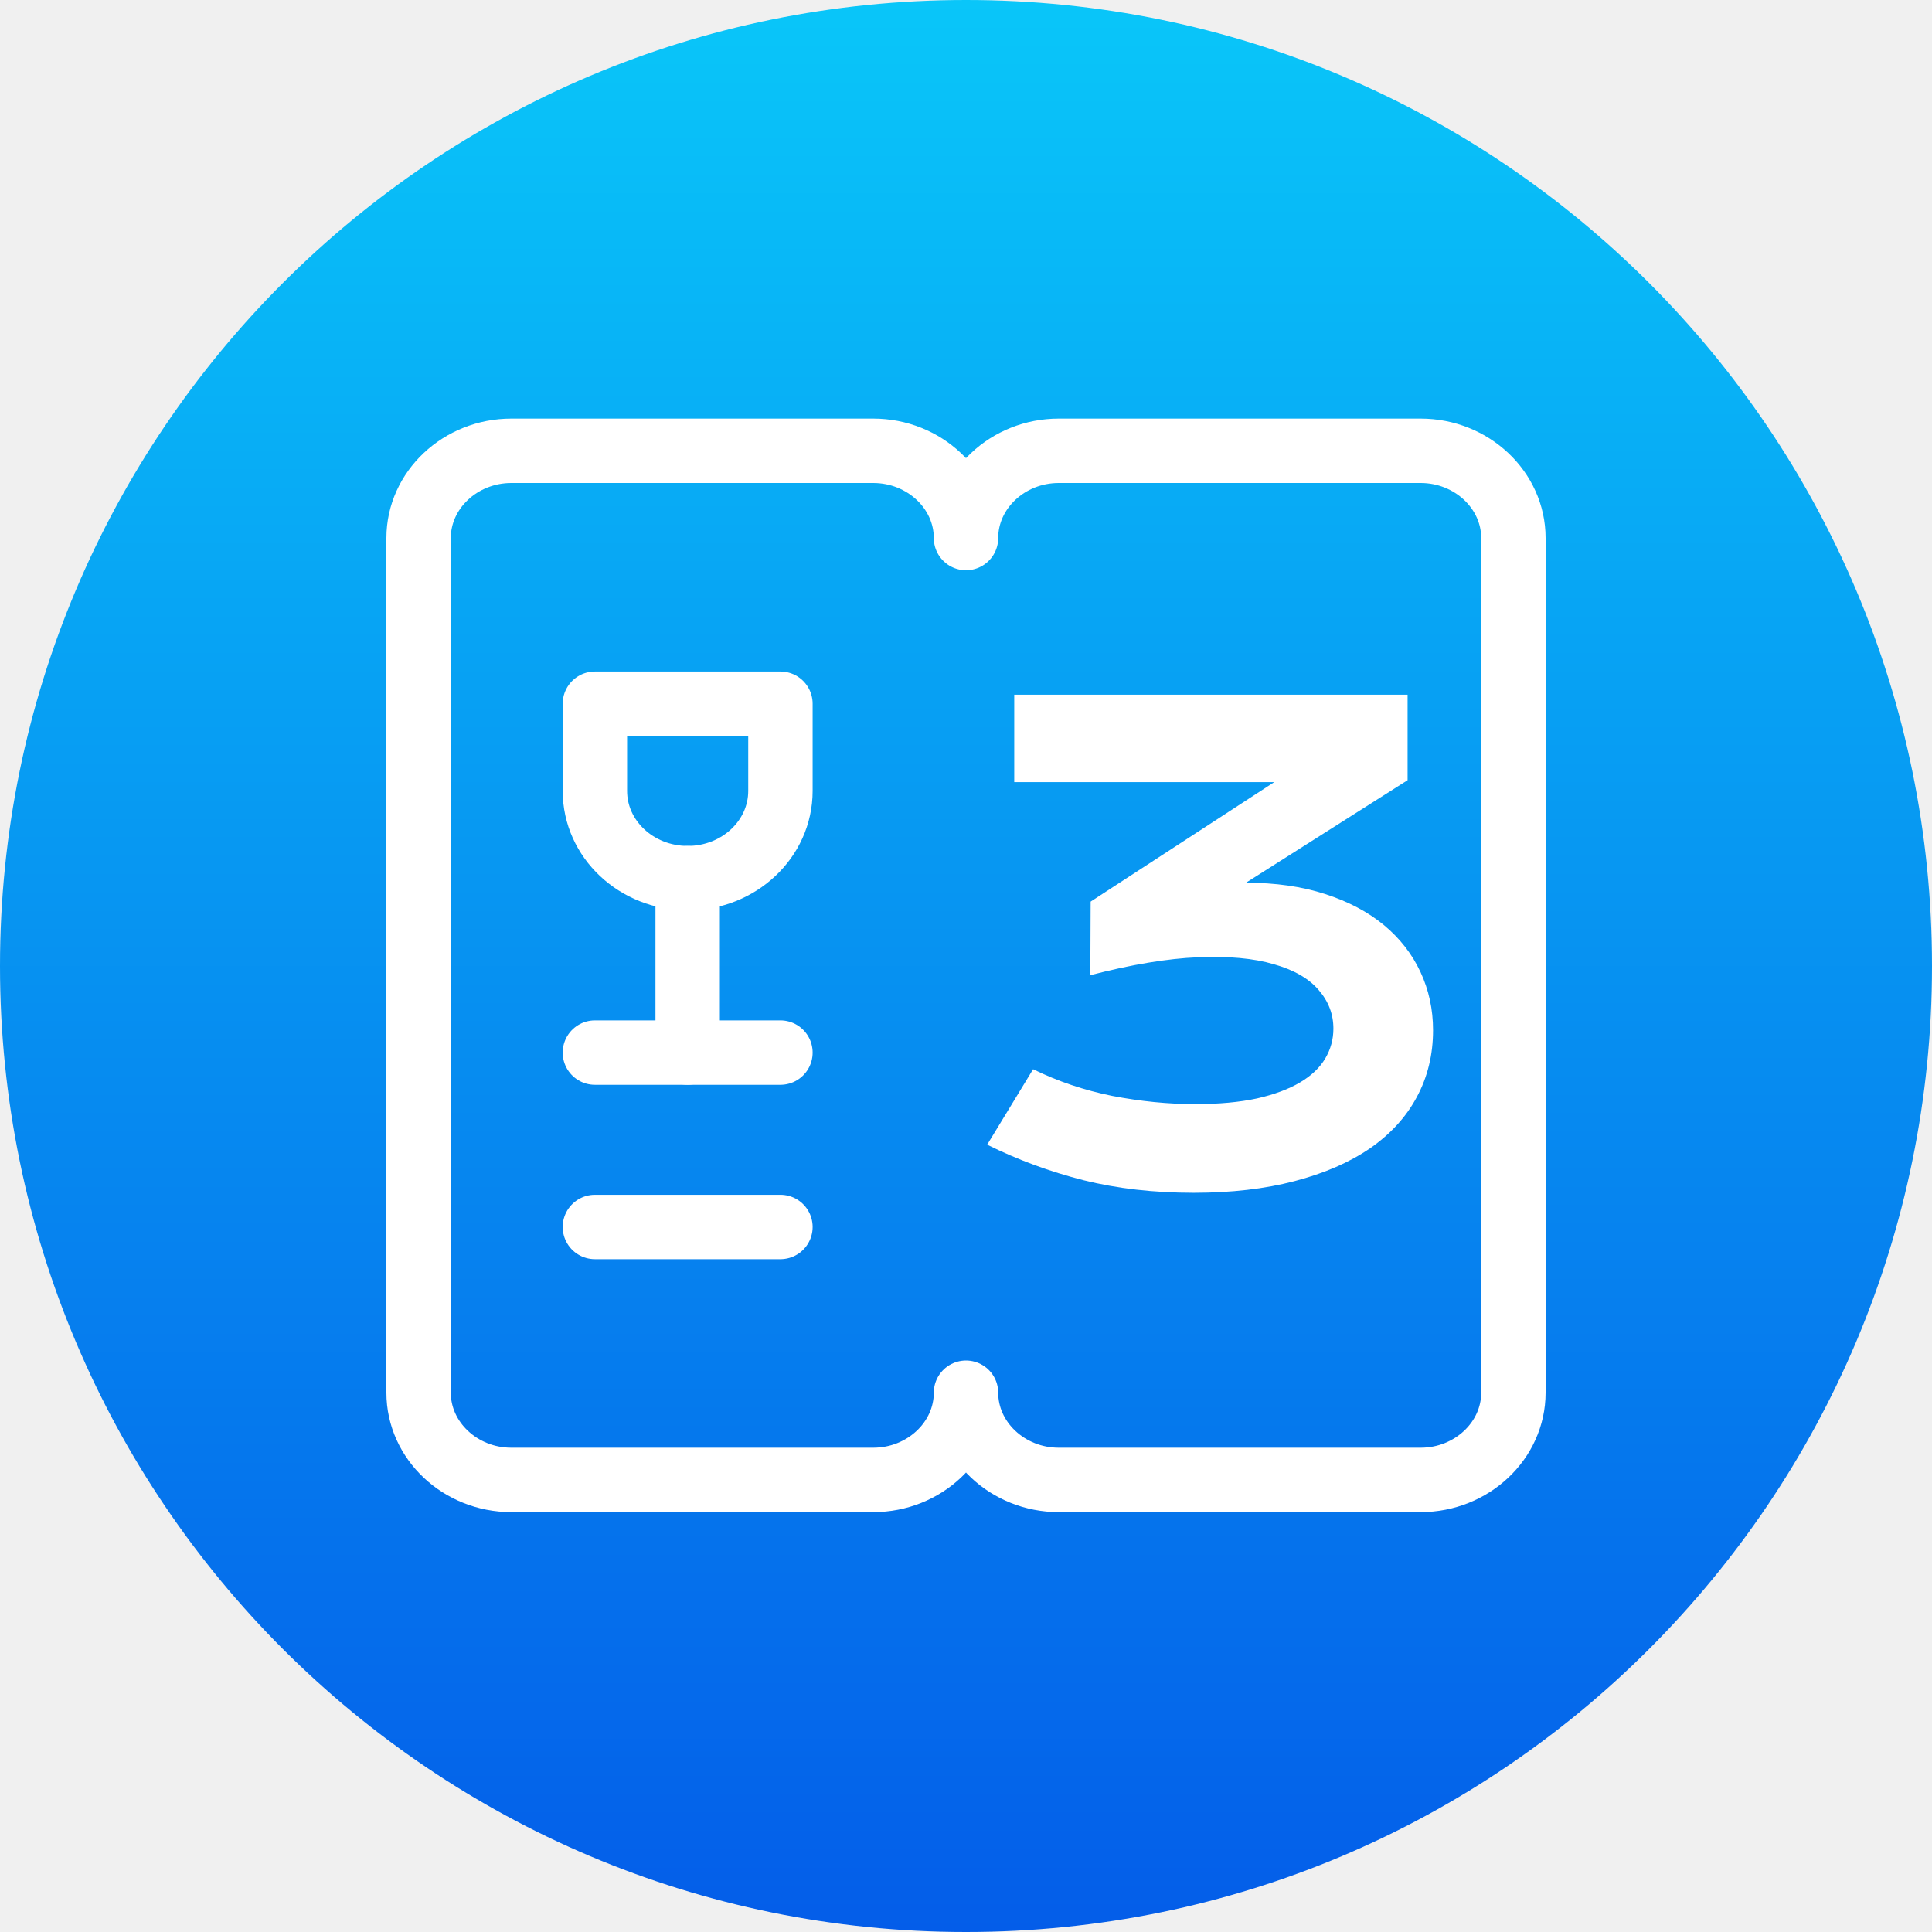
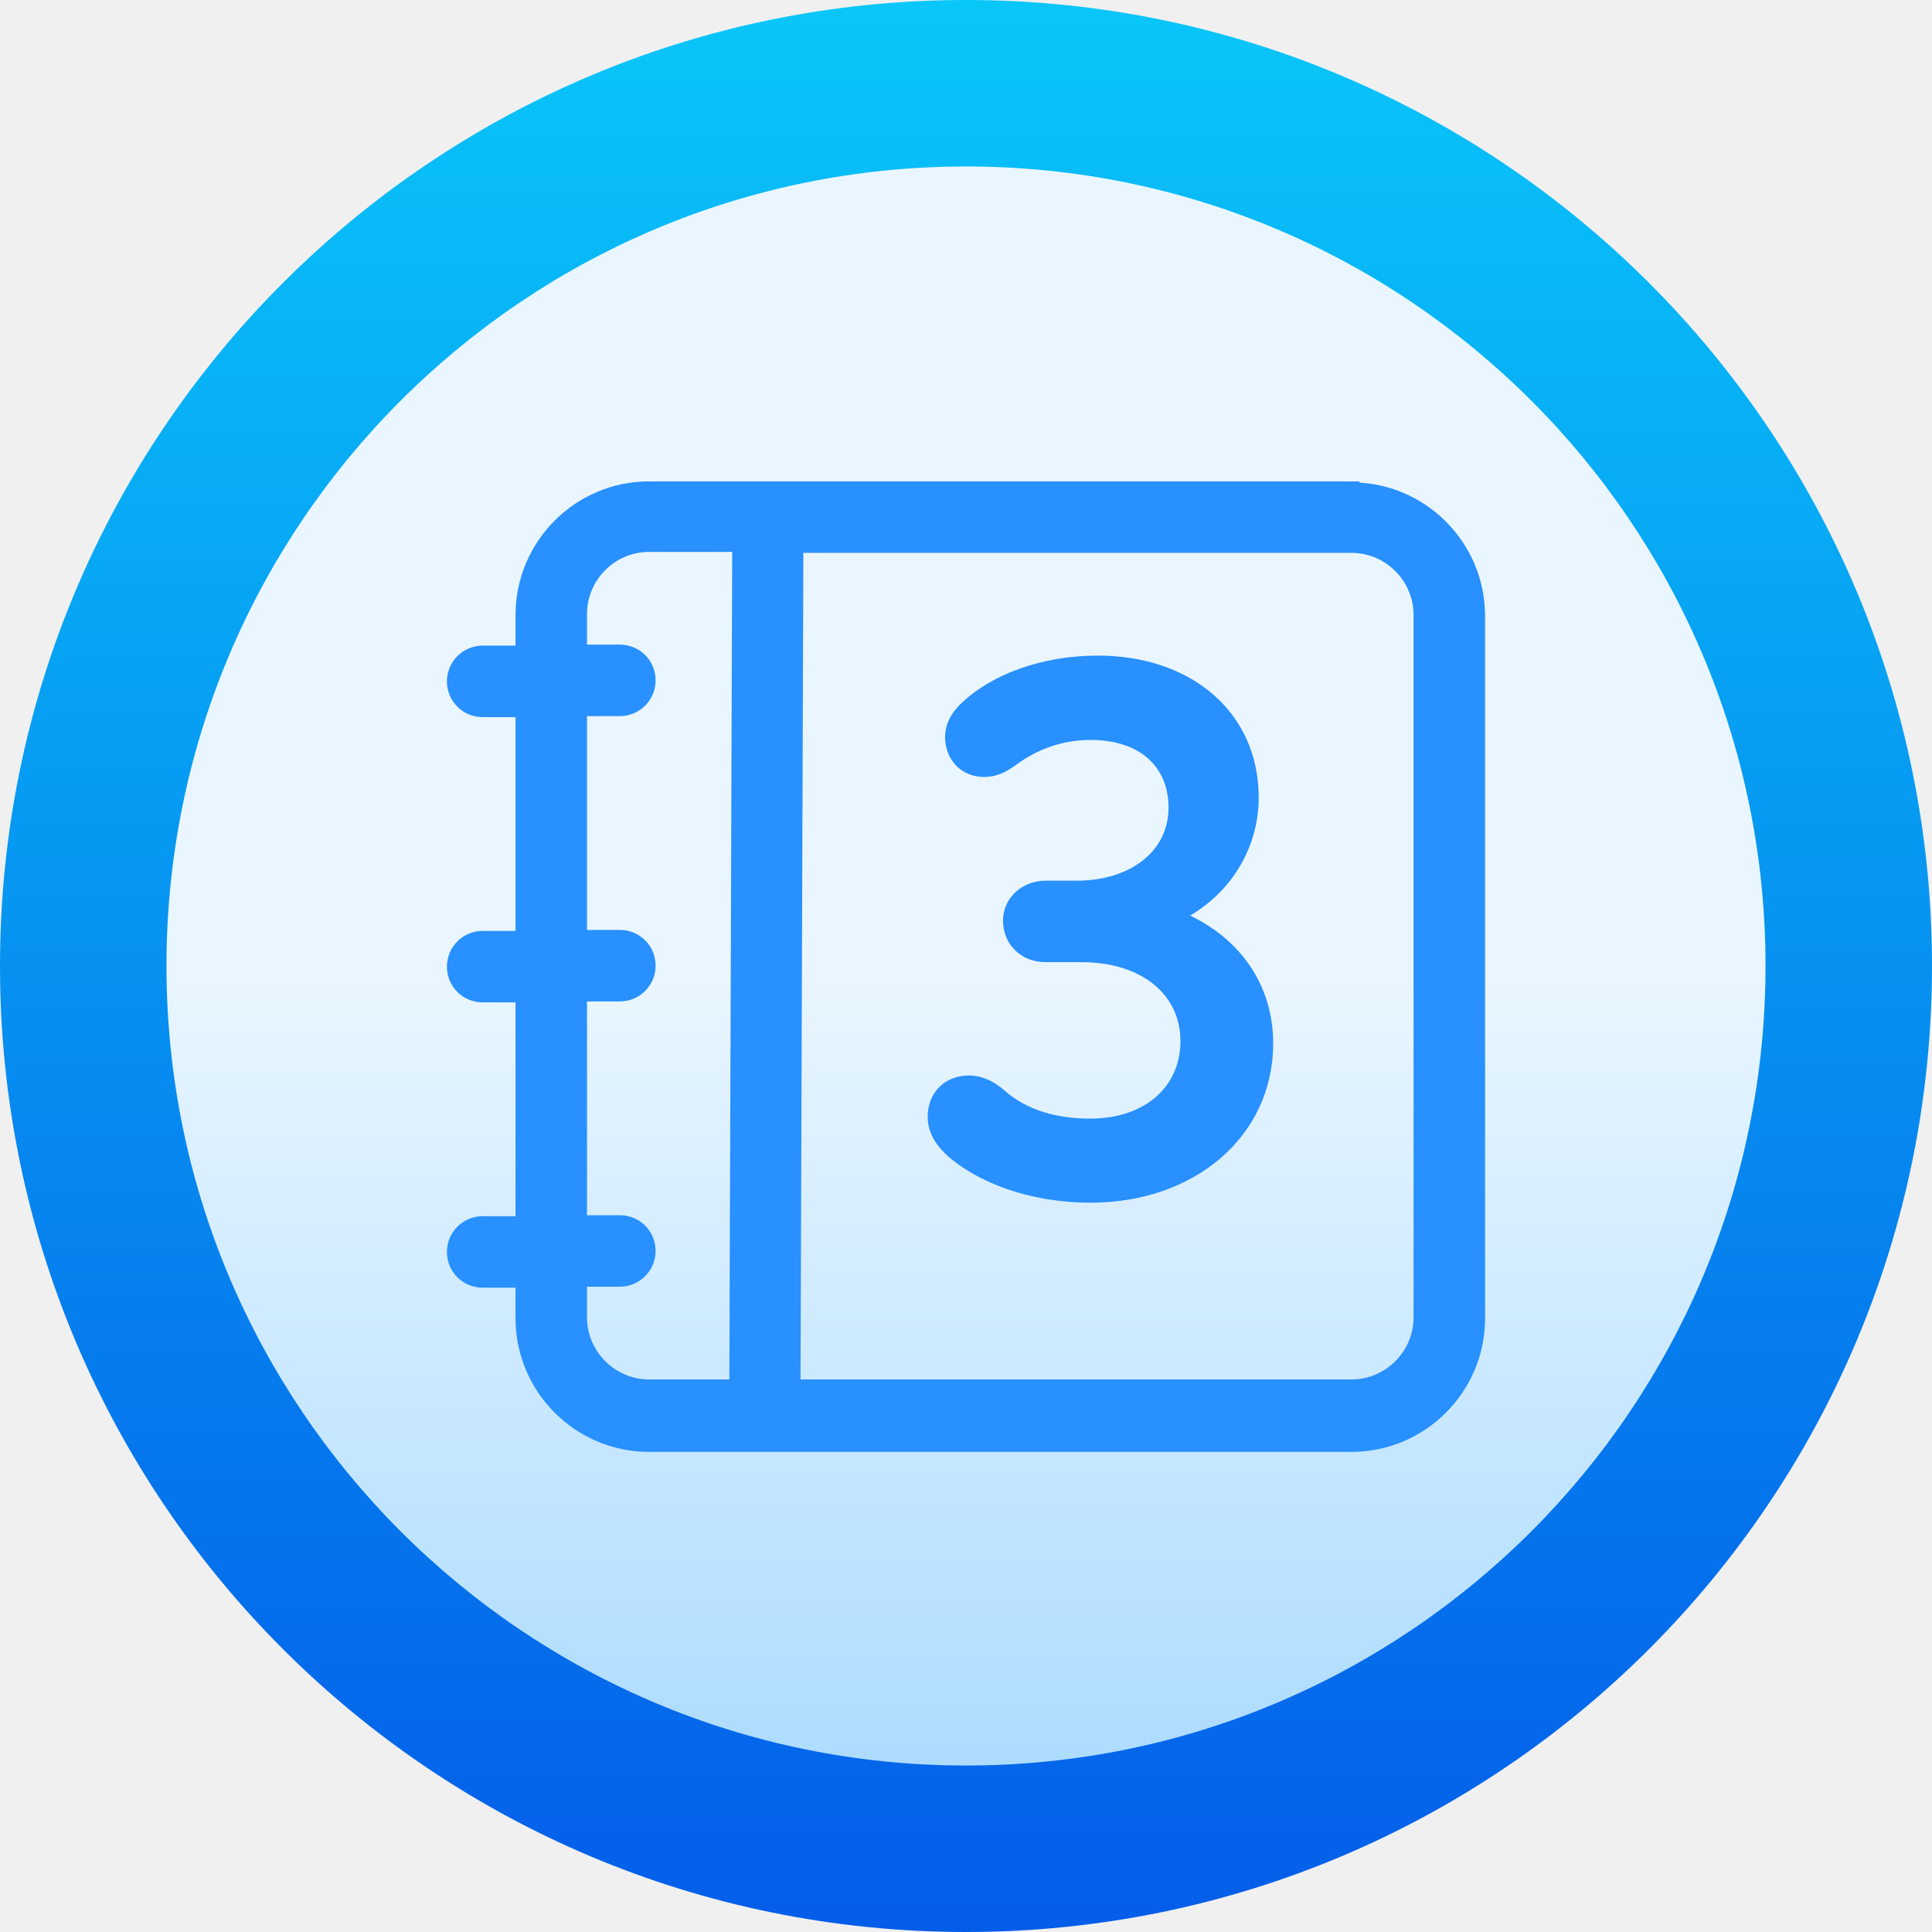
- <svg xmlns="http://www.w3.org/2000/svg" width="60" height="60" viewBox="0 0 60 60" fill="none">
-   <path d="M30 60C46.569 60 60 46.569 60 30C60 13.431 46.569 0 30 0C13.431 0 0 13.431 0 30C0 46.569 13.431 60 30 60Z" fill="url(#paint0_linear_301_173)" />
-   <path d="M21.356 27.271C19.765 27.271 18.475 26.059 18.475 24.563V21.855H24.237V24.563C24.237 26.059 22.947 27.271 21.356 27.271Z" stroke="white" stroke-width="2" stroke-miterlimit="10" stroke-linecap="round" stroke-linejoin="round" />
-   <path d="M21.356 27.271V32.688" stroke="white" stroke-width="2" stroke-miterlimit="10" stroke-linecap="round" stroke-linejoin="round" />
-   <path d="M18.475 32.689H24.237" stroke="white" stroke-width="2" stroke-miterlimit="10" stroke-linecap="round" stroke-linejoin="round" />
-   <path d="M18.475 38.105H24.237" stroke="white" stroke-width="2" stroke-miterlimit="10" stroke-linecap="round" stroke-linejoin="round" />
-   <path d="M47 16.709V43.252C47 44.741 45.703 45.96 44.119 45.96H32.881C31.297 45.96 30 44.741 30 43.252C30 44.741 28.703 45.96 27.119 45.96H15.881C14.297 45.96 13 44.741 13 43.252V16.709C13 15.219 14.297 14 15.881 14H27.119C28.703 14 30 15.219 30 16.709C30 15.219 31.297 14 32.881 14H44.119C45.703 14 47 15.219 47 16.709Z" stroke="white" stroke-width="2" stroke-miterlimit="10" stroke-linecap="round" stroke-linejoin="round" />
-   <path d="M32.084 33.205C32.852 33.583 33.672 33.859 34.544 34.035C35.423 34.204 36.279 34.289 37.113 34.289C37.855 34.289 38.496 34.23 39.037 34.113C39.577 33.99 40.023 33.824 40.374 33.615C40.726 33.407 40.986 33.16 41.156 32.873C41.325 32.587 41.41 32.277 41.41 31.945C41.41 31.496 41.257 31.096 40.951 30.744C40.645 30.386 40.179 30.119 39.554 29.943C38.936 29.761 38.151 29.689 37.201 29.729C36.257 29.768 35.143 29.953 33.861 30.285L33.871 28L39.574 24.289H31.498V21.574H43.714V24.23L38.695 27.414C39.613 27.414 40.433 27.531 41.156 27.766C41.878 28 42.487 28.322 42.982 28.732C43.477 29.143 43.854 29.628 44.115 30.188C44.375 30.747 44.505 31.35 44.505 31.994C44.505 32.756 44.336 33.449 43.998 34.074C43.666 34.693 43.181 35.223 42.542 35.666C41.904 36.102 41.123 36.441 40.199 36.682C39.281 36.922 38.239 37.043 37.074 37.043C35.837 37.043 34.694 36.913 33.646 36.652C32.598 36.385 31.602 36.018 30.658 35.549L32.084 33.205Z" fill="white" />
+ <svg xmlns="http://www.w3.org/2000/svg" id="Layer_1" data-name="Layer 1" viewBox="0 0 60 60">
  <defs>
-     <linearGradient id="paint0_linear_301_173" x1="30" y1="0" x2="30" y2="60" gradientUnits="userSpaceOnUse">
-       <stop stop-color="#09C6F9" />
-       <stop offset="1" stop-color="#045DE9" />
+     <linearGradient id="linear-gradient" x1="30" y1="-18" x2="30" y2="-78" gradientTransform="translate(0 -18) scale(1 -1)" gradientUnits="userSpaceOnUse">
+       <stop offset="0" stop-color="#09c6f9" />
+       <stop offset="1" stop-color="#045de9" />
+     </linearGradient>
+     <linearGradient id="linear-gradient-2" x1="-1236.96" y1="-327.97" x2="-1187.3" y2="-327.97" gradientTransform="translate(357.97 -1182.13) rotate(-90)" gradientUnits="userSpaceOnUse">
+       <stop offset="0" stop-color="#addcff" />
+       <stop offset=".5" stop-color="#eaf6ff" />
+       <stop offset="1" stop-color="#eaf6ff" />
    </linearGradient>
  </defs>
+   <g>
+     <path d="m30,60c16.57,0,30-13.43,30-30S46.57,0,30,0,0,13.43,0,30s13.43,30,30,30Z" fill="url(#linear-gradient)" />
+     <circle cx="30" cy="30" r="24.83" fill="url(#linear-gradient-2)" />
+   </g>
+   <g>
+     <path d="m36.4,28.47c1.72.63,2.89,2.05,2.89,3.93,0,2.75-2.33,4.7-5.41,4.7-1.93,0-3.39-.64-4.23-1.34-.38-.33-.59-.68-.59-1.08,0-.61.42-1.03,1.03-1.03.33,0,.64.14.96.42.73.64,1.72.92,2.8.92,1.86,0,3.06-1.11,3.06-2.66s-1.27-2.7-3.34-2.7h-1.11c-.59,0-1.06-.42-1.06-1.04,0-.56.47-.99,1.08-.99h.96c1.79,0,3.1-1.01,3.1-2.52,0-1.39-.99-2.35-2.66-2.35-1.08,0-1.9.4-2.47.82-.31.23-.56.33-.85.33-.56,0-.96-.42-.96-.99,0-.28.12-.59.45-.89.87-.82,2.35-1.39,4.04-1.39,2.77,0,4.75,1.65,4.75,4.16,0,1.58-.94,3.01-2.47,3.69Z" fill="#2890ff" stroke="#2890ff" stroke-miterlimit="10" stroke-width=".5" />
+     <path d="m41.97,15.2h-21.81c-2.15,0-3.9,1.75-3.9,3.9v1.2h-1.27c-.47,0-.86.38-.86.86s.38.86.86.86h1.27v7.14h-1.27c-.47,0-.86.38-.86.86s.38.86.86.86h1.27v7.14h-1.27c-.47,0-.86.38-.86.86s.38.86.86.86h1.27v1.2c0,2.15,1.75,3.9,3.9,3.9h21.81c2.15,0,3.9-1.75,3.9-3.9v-21.81c0-2.15-1.75-3.9-3.9-3.9Zm-19.07,27.89h-2.74c-1.2,0-2.18-.98-2.18-2.18v-1.2h1.27c.47,0,.86-.38.86-.86s-.38-.86-.86-.86h-1.27v-7.14h1.27c.47,0,.86-.38.86-.86s-.38-.86-.86-.86h-1.27v-7.14h1.27c.47,0,.86-.38.86-.86s-.38-.86-.86-.86h-1.27v-1.2c0-1.2.98-2.18,2.18-2.18h2.83l-.09,26.17Zm21.25-2.18c0,1.2-.98,2.18-2.18,2.18h-17.36l.09-26.17h17.27c1.2,0,2.18.98,2.18,2.18v21.81Z" fill="#2890ff" stroke="#2890ff" stroke-miterlimit="10" stroke-width=".5" />
+   </g>
</svg>
